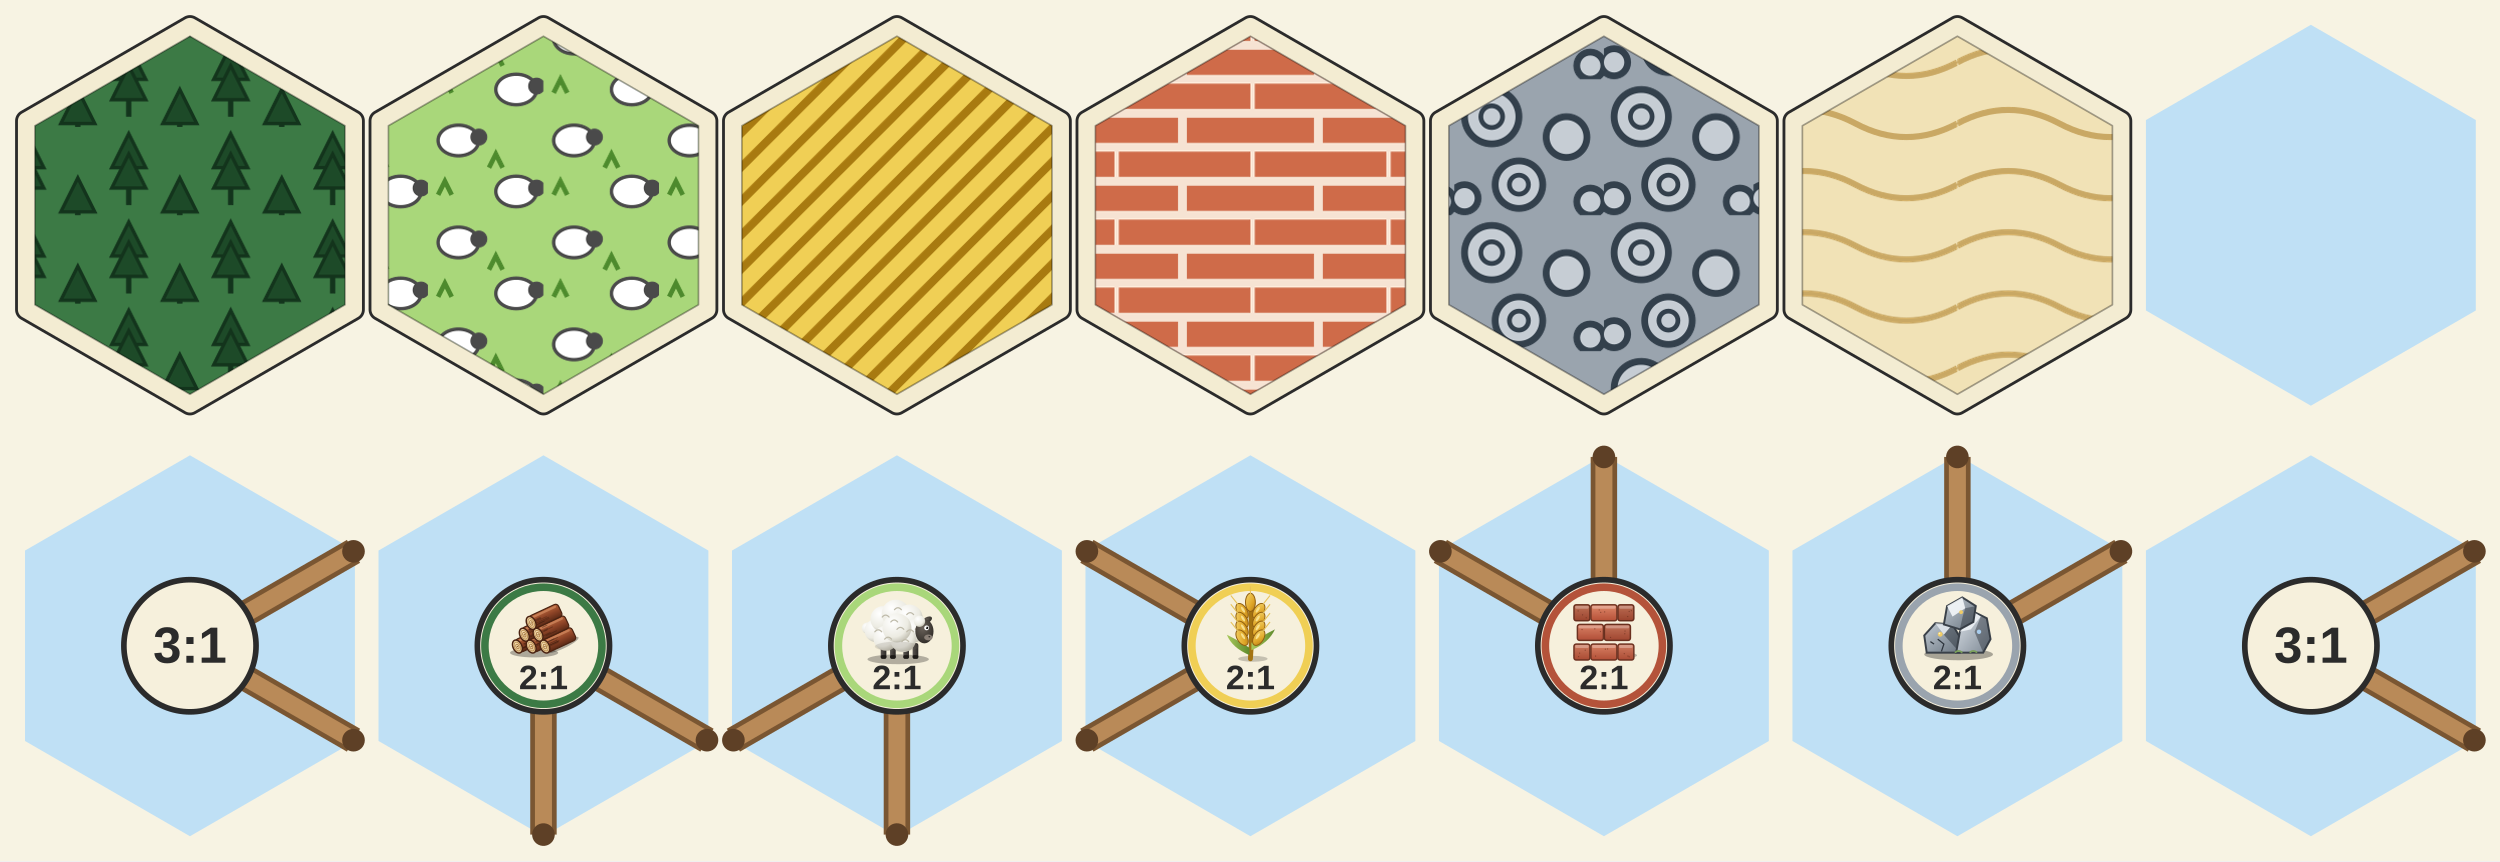
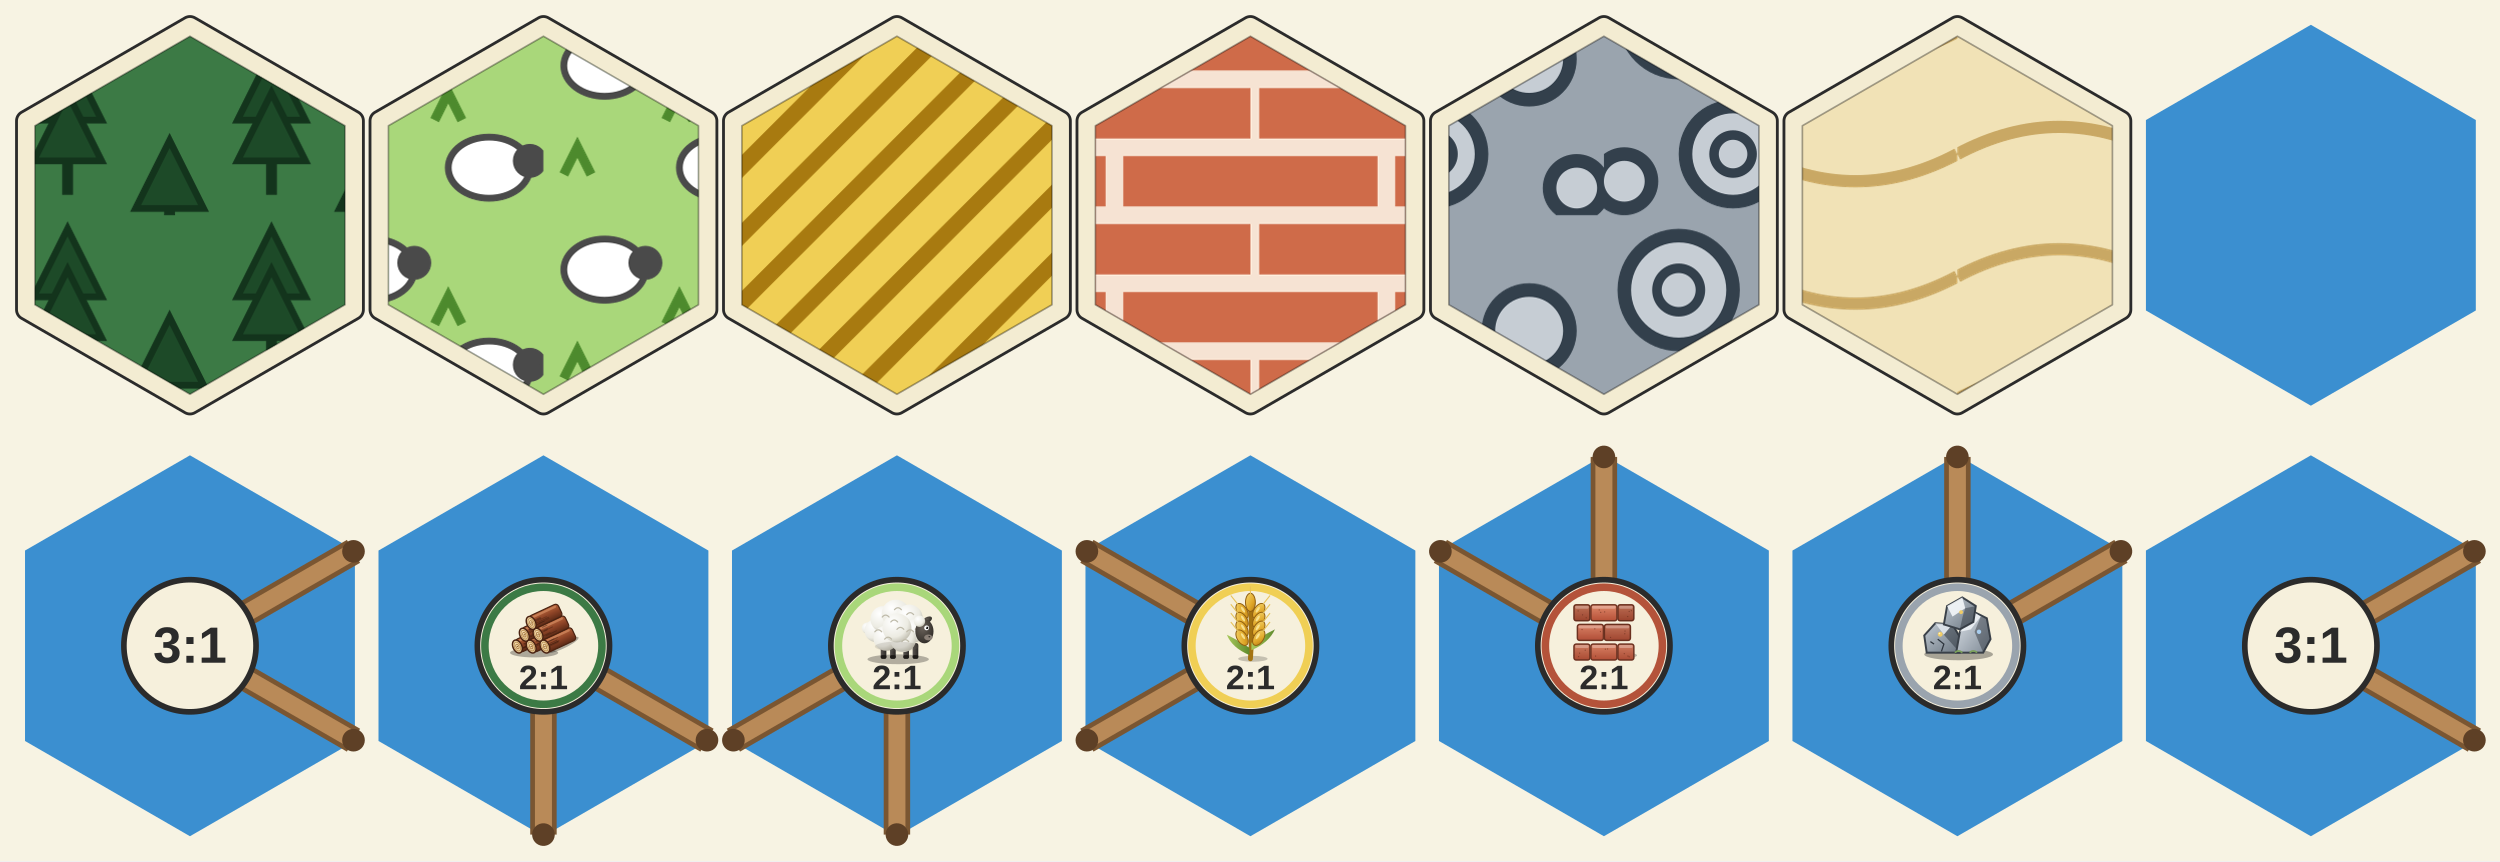
<svg xmlns="http://www.w3.org/2000/svg" viewBox="0 0 1324 456" width="1324" height="456">
  <rect width="100%" height="100%" fill="#f7f3e3" />
  <defs>
    <linearGradient id="ic-log-body" x1="0" y1="0" x2="0" y2="1">
      <stop offset="0" stop-color="#b8643a" />
      <stop offset="0.5" stop-color="#8c4326" />
      <stop offset="1" stop-color="#5c2a16" />
    </linearGradient>
    <radialGradient id="ic-log-end" cx="0.4" cy="0.4" r="0.8">
      <stop offset="0" stop-color="#f7e6bd" />
      <stop offset="1" stop-color="#d9b378" />
    </radialGradient>
    <radialGradient id="ic-wool" cx="0.35" cy="0.3" r="0.8">
      <stop offset="0" stop-color="#ffffff" />
      <stop offset="0.65" stop-color="#ecebe2" />
      <stop offset="1" stop-color="#b8b5a6" />
    </radialGradient>
    <linearGradient id="ic-leg" x1="0" x2="1">
      <stop offset="0" stop-color="#5a5550" />
      <stop offset="1" stop-color="#2c2926" />
    </linearGradient>
    <radialGradient id="ic-face" cx="0.4" cy="0.35" r="0.8">
      <stop offset="0" stop-color="#6b635b" />
      <stop offset="1" stop-color="#26231f" />
    </radialGradient>
    <linearGradient id="ic-grain" x1="0" y1="0" x2="1" y2="1">
      <stop offset="0" stop-color="#f6d56a" />
      <stop offset="0.6" stop-color="#e0a82a" />
      <stop offset="1" stop-color="#b87c14" />
    </linearGradient>
    <linearGradient id="ic-leaf" x1="0" x2="1">
      <stop offset="0" stop-color="#a9c95c" />
      <stop offset="1" stop-color="#5e8a2c" />
    </linearGradient>
    <linearGradient id="ic-brick" x1="0" y1="0" x2="0" y2="1">
      <stop offset="0" stop-color="#e48b6c" />
      <stop offset="1" stop-color="#b9523a" />
    </linearGradient>
    <linearGradient id="ic-r1" x1="0" y1="0" x2="1" y2="1">
      <stop offset="0" stop-color="#c3ccd5" />
      <stop offset="1" stop-color="#6a7580" />
    </linearGradient>
    <linearGradient id="ic-r2" x1="0" y1="0" x2="1" y2="1">
      <stop offset="0" stop-color="#dfe5eb" />
      <stop offset="1" stop-color="#7d8894" />
    </linearGradient>
-     <pattern id="tx-W" width="30" height="26" patternUnits="userSpaceOnUse" patternTransform="scale(1.8)">
+     <pattern id="tx-W" width="30" height="26" patternUnits="userSpaceOnUse" patternTransform="scale(3.6)">
      <g fill="#1d4a28" stroke="#13341c" stroke-width="1">
        <path d="M7,12 L12,2 L17,12Z" />
        <path d="M7,18 L12,8 L17,18Z" />
        <path d="M22,25 L27,15 L32,25Z" />
        <path d="M-8,25 L-3,15 L2,25Z" />
      </g>
      <path d="M12,18 v5 M27,25 v1 M-3,25 v1" stroke="#13341c" stroke-width="1.6" />
    </pattern>
-     <pattern id="tx-S" width="34" height="30" patternUnits="userSpaceOnUse" patternTransform="scale(1.8)">
+     <pattern id="tx-S" width="34" height="30" patternUnits="userSpaceOnUse" patternTransform="scale(3.6)">
      <g stroke="#4a4a4a" stroke-width="1">
        <ellipse cx="9" cy="8" rx="6" ry="4.5" fill="#ffffff" />
        <circle cx="15" cy="7" r="2" fill="#4a4a4a" />
        <ellipse cx="26" cy="23" rx="6" ry="4.5" fill="#ffffff" />
        <circle cx="32" cy="22" r="2" fill="#4a4a4a" />
      </g>
      <path d="M3,24 l2,-4 l2,4 M18,16 l2,-4 l2,4" stroke="#4d8a2d" stroke-width="1.4" fill="none" />
    </pattern>
-     <pattern id="tx-G" width="10" height="10" patternUnits="userSpaceOnUse" patternTransform="scale(1.8)">
+     <pattern id="tx-G" width="10" height="10" patternUnits="userSpaceOnUse" patternTransform="scale(3.6)">
      <path d="M-2,12 L12,-2 M-2,2 L2,-2 M8,12 L12,8" stroke="#a87a10" stroke-width="2.4" fill="none" />
    </pattern>
-     <pattern id="tx-C" width="40" height="20" patternUnits="userSpaceOnUse" patternTransform="scale(1.8)">
+     <pattern id="tx-C" width="40" height="20" patternUnits="userSpaceOnUse" patternTransform="scale(3.6)">
      <path d="M0,0 H40 M0,10 H40 M0,20 H40 M0,0 V10 M20,10 V20" stroke="#f6e3d3" stroke-width="2.6" fill="none" />
    </pattern>
-     <pattern id="tx-O" width="44" height="40" patternUnits="userSpaceOnUse" patternTransform="scale(1.8)">
+     <pattern id="tx-O" width="44" height="40" patternUnits="userSpaceOnUse" patternTransform="scale(3.6)">
      <g fill="#c6cdd4" stroke="#33404c" stroke-width="2">
        <circle cx="11" cy="11" r="8" />
        <circle cx="33" cy="17" r="6" />
        <circle cx="19" cy="31" r="7" />
        <circle cx="40" cy="36" r="4" />
        <circle cx="3" cy="35" r="4" />
      </g>
      <g fill="none" stroke="#33404c" stroke-width="1.4">
        <circle cx="11" cy="11" r="3.2" />
        <circle cx="19" cy="31" r="2.8" />
      </g>
    </pattern>
-     <pattern id="tx-D" width="60" height="18" patternUnits="userSpaceOnUse" patternTransform="scale(1.8)">
+     <pattern id="tx-D" width="60" height="18" patternUnits="userSpaceOnUse" patternTransform="scale(3.6)">
      <path d="M0,9 q15,-8 30,0 t30,0" stroke="#c9a864" stroke-width="1.8" fill="none" />
    </pattern>
    <symbol id="edge-dark" overflow="visible">
      <polygon points="0,-100 86.603,-50 86.603,50 0,100 -86.603,50 -86.603,-50" fill="#2b2b2b" stroke="#2b2b2b" stroke-width="12" stroke-linejoin="round" />
    </symbol>
    <symbol id="edge-light" overflow="visible">
      <polygon points="0,-100 86.603,-50 86.603,50 0,100 -86.603,50 -86.603,-50" fill="#f3ecd2" stroke="#f3ecd2" stroke-width="9" stroke-linejoin="round" />
    </symbol>
    <symbol id="tile-W" overflow="visible">
      <clipPath id="clip-W">
        <polygon points="0.00,-94.80 82.10,-47.40 82.10,47.40 0.00,94.80 -82.10,47.40 -82.10,-47.40" />
      </clipPath>
      <polygon points="0,-100 86.603,-50 86.603,50 0,100 -86.603,50 -86.603,-50" fill="#3c7a45" clip-path="url(#clip-W)" />
      <g clip-path="url(#clip-W)">
        <rect x="-100" y="-100" width="200" height="200" fill="url(#tx-W)" />
      </g>
      <polygon points="0.00,-94.80 82.10,-47.40 82.10,47.40 0.00,94.80 -82.10,47.40 -82.10,-47.40" fill="none" stroke="#000" stroke-opacity="0.35" stroke-width="0.9" stroke-linejoin="round" />
    </symbol>
    <symbol id="tile-S" overflow="visible">
      <clipPath id="clip-S">
        <polygon points="0.00,-94.80 82.10,-47.40 82.10,47.40 0.00,94.80 -82.10,47.40 -82.10,-47.40" />
      </clipPath>
      <polygon points="0,-100 86.603,-50 86.603,50 0,100 -86.603,50 -86.603,-50" fill="#a9d77a" clip-path="url(#clip-S)" />
      <g clip-path="url(#clip-S)">
        <rect x="-100" y="-100" width="200" height="200" fill="url(#tx-S)" />
      </g>
      <polygon points="0.00,-94.80 82.10,-47.40 82.10,47.40 0.00,94.80 -82.10,47.40 -82.10,-47.40" fill="none" stroke="#000" stroke-opacity="0.35" stroke-width="0.9" stroke-linejoin="round" />
    </symbol>
    <symbol id="tile-G" overflow="visible">
      <clipPath id="clip-G">
        <polygon points="0.00,-94.80 82.10,-47.40 82.10,47.40 0.00,94.80 -82.10,47.40 -82.10,-47.40" />
      </clipPath>
      <polygon points="0,-100 86.603,-50 86.603,50 0,100 -86.603,50 -86.603,-50" fill="#f0cf55" clip-path="url(#clip-G)" />
      <g clip-path="url(#clip-G)">
        <rect x="-100" y="-100" width="200" height="200" fill="url(#tx-G)" />
      </g>
      <polygon points="0.00,-94.80 82.10,-47.40 82.10,47.40 0.00,94.80 -82.10,47.40 -82.10,-47.40" fill="none" stroke="#000" stroke-opacity="0.35" stroke-width="0.9" stroke-linejoin="round" />
    </symbol>
    <symbol id="tile-C" overflow="visible">
      <clipPath id="clip-C">
        <polygon points="0.00,-94.80 82.10,-47.40 82.10,47.40 0.00,94.80 -82.10,47.40 -82.10,-47.40" />
      </clipPath>
      <polygon points="0,-100 86.603,-50 86.603,50 0,100 -86.603,50 -86.603,-50" fill="#cf6b49" clip-path="url(#clip-C)" />
      <g clip-path="url(#clip-C)">
        <rect x="-100" y="-100" width="200" height="200" fill="url(#tx-C)" />
      </g>
      <polygon points="0.00,-94.80 82.10,-47.40 82.10,47.40 0.00,94.80 -82.10,47.40 -82.10,-47.40" fill="none" stroke="#000" stroke-opacity="0.35" stroke-width="0.9" stroke-linejoin="round" />
    </symbol>
    <symbol id="tile-O" overflow="visible">
      <clipPath id="clip-O">
        <polygon points="0.00,-94.80 82.10,-47.40 82.10,47.40 0.00,94.80 -82.10,47.40 -82.10,-47.40" />
      </clipPath>
      <polygon points="0,-100 86.603,-50 86.603,50 0,100 -86.603,50 -86.603,-50" fill="#9aa4ae" clip-path="url(#clip-O)" />
      <g clip-path="url(#clip-O)">
        <rect x="-100" y="-100" width="200" height="200" fill="url(#tx-O)" />
      </g>
      <polygon points="0.00,-94.80 82.10,-47.40 82.10,47.40 0.00,94.80 -82.10,47.40 -82.10,-47.40" fill="none" stroke="#000" stroke-opacity="0.35" stroke-width="0.9" stroke-linejoin="round" />
    </symbol>
    <symbol id="tile-D" overflow="visible">
      <clipPath id="clip-D">
        <polygon points="0.00,-94.80 82.10,-47.40 82.10,47.40 0.00,94.80 -82.10,47.40 -82.10,-47.40" />
      </clipPath>
      <polygon points="0,-100 86.603,-50 86.603,50 0,100 -86.603,50 -86.603,-50" fill="#f1e2b6" clip-path="url(#clip-D)" />
      <g clip-path="url(#clip-D)">
        <rect x="-100" y="-100" width="200" height="200" fill="url(#tx-D)" />
      </g>
      <polygon points="0.00,-94.80 82.10,-47.40 82.10,47.40 0.00,94.80 -82.10,47.40 -82.10,-47.40" fill="none" stroke="#000" stroke-opacity="0.35" stroke-width="0.9" stroke-linejoin="round" />
    </symbol>
    <symbol id="sea" overflow="visible">
-       <polygon points="0,-100 86.603,-50 86.603,50 0,100 -86.603,50 -86.603,-50" fill="#bfe0f5" stroke="#bfe0f5" stroke-width="1.5" />
+       <polygon points="0,-100 86.603,-50 86.603,50 0,100 -86.603,50 -86.603,-50" fill="#3b8fd0" stroke="#3b8fd0" stroke-width="1.5" />
    </symbol>
    <symbol id="dock" overflow="visible">
      <line x1="0" y1="0" x2="86.603" y2="-50" stroke="#7a5632" stroke-width="14" stroke-linecap="butt" />
      <line x1="0" y1="0" x2="86.603" y2="-50" stroke="#b98a58" stroke-width="9" stroke-linecap="butt" />
      <line x1="0" y1="0" x2="86.603" y2="50" stroke="#7a5632" stroke-width="14" stroke-linecap="butt" />
      <line x1="0" y1="0" x2="86.603" y2="50" stroke="#b98a58" stroke-width="9" stroke-linecap="butt" />
      <circle cx="86.603" cy="-50" r="6" fill="#5e4026" />
      <circle cx="86.603" cy="50" r="6" fill="#5e4026" />
    </symbol>
  </defs>
  <use href="#edge-dark" x="100.603" y="114" />
  <use href="#edge-dark" x="287.809" y="114" />
  <use href="#edge-dark" x="475.015" y="114" />
  <use href="#edge-dark" x="662.221" y="114" />
  <use href="#edge-dark" x="849.427" y="114" />
  <use href="#edge-dark" x="1036.633" y="114" />
  <use href="#edge-light" x="100.603" y="114" />
  <use href="#edge-light" x="287.809" y="114" />
  <use href="#edge-light" x="475.015" y="114" />
  <use href="#edge-light" x="662.221" y="114" />
  <use href="#edge-light" x="849.427" y="114" />
  <use href="#edge-light" x="1036.633" y="114" />
  <use href="#tile-W" x="100.603" y="114" />
  <use href="#tile-S" x="287.809" y="114" />
  <use href="#tile-G" x="475.015" y="114" />
  <use href="#tile-C" x="662.221" y="114" />
  <use href="#tile-O" x="849.427" y="114" />
  <use href="#tile-D" x="1036.633" y="114" />
  <use href="#sea" x="1223.839" y="114" />
  <g transform="translate(100.603 342)">
    <use href="#sea" />
    <use href="#dock" transform="rotate(0)" />
    <circle r="35" fill="#f6f0dc" stroke="#2b2b2b" stroke-width="3" />
    <text y="9" text-anchor="middle" font-family="Arial, Helvetica, sans-serif" font-size="27" font-weight="bold" fill="#2b2b2b">3:1</text>
  </g>
  <g transform="translate(287.809 342)">
    <use href="#sea" />
    <use href="#dock" transform="rotate(60)" />
    <circle r="35" fill="#f6f0dc" stroke="#2b2b2b" stroke-width="3" />
    <circle r="31" fill="none" stroke="#3c7a45" stroke-width="4" />
    <g transform="translate(0 -10) scale(1.3)">
      <ellipse cx="-3.80" cy="10.54" rx="9.80" ry="1.9" fill="#000" opacity="0.3" />
      <ellipse cx="7.67" cy="7.39" rx="7.30" ry="1.5" fill="#000" opacity="0.3" transform="rotate(-25 7.67 7.39)" />
      <g transform="rotate(-25 -10.6 8.0)">
        <rect x="-10.6" y="5.2" width="13" height="5.6" rx="1.3" fill="url(#ic-log-body)" stroke="#4a2210" stroke-width="0.5" />
        <rect x="-9.1" y="5.7" width="10.5" height="0.9" rx="0.45" fill="#e8a77a" opacity="0.45" />
        <path d="M-9.4,9.4 h4.5" stroke="#3a1a0c" stroke-width="0.4" opacity="0.54" fill="none" stroke-linecap="round" />
        <path d="M-9.3,9.7 h5.7" stroke="#3a1a0c" stroke-width="0.4" opacity="0.48" fill="none" stroke-linecap="round" />
        <path d="M-7.6,8.4 h3.1" stroke="#3a1a0c" stroke-width="0.4" opacity="0.41" fill="none" stroke-linecap="round" />
        <path d="M-7.8,8.1 h3.5" stroke="#3a1a0c" stroke-width="0.4" opacity="0.48" fill="none" stroke-linecap="round" />
        <path d="M-8.6,9.4 h6.0" stroke="#3a1a0c" stroke-width="0.4" opacity="0.38" fill="none" stroke-linecap="round" />
        <path d="M-8.3,9.5 h3.8" stroke="#3a1a0c" stroke-width="0.4" opacity="0.33" fill="none" stroke-linecap="round" />
        <ellipse cx="-10.6" cy="8.0" rx="1.8" ry="2.8" fill="url(#ic-log-end)" stroke="#4a2210" stroke-width="0.6" />
        <ellipse cx="-10.6" cy="8.0" rx="1.2" ry="1.9" fill="none" stroke="#b98a4e" stroke-width="0.32" />
        <ellipse cx="-10.6" cy="8.0" rx="0.6" ry="1.0" fill="none" stroke="#a9763b" stroke-width="0.32" />
        <circle cx="-10.6" cy="8.0" r="0.28" fill="#8a5a28" />
      </g>
      <g transform="rotate(-25 -5.0 8.0)">
        <rect x="-5.0" y="5.2" width="13" height="5.6" rx="1.3" fill="url(#ic-log-body)" stroke="#4a2210" stroke-width="0.5" />
        <rect x="-3.5" y="5.7" width="10.5" height="0.9" rx="0.45" fill="#e8a77a" opacity="0.45" />
        <path d="M-2.1,7.9 h5.7" stroke="#3a1a0c" stroke-width="0.4" opacity="0.34" fill="none" stroke-linecap="round" />
        <path d="M-2.6,8.2 h2.7" stroke="#3a1a0c" stroke-width="0.4" opacity="0.45" fill="none" stroke-linecap="round" />
        <path d="M-3.1,6.2 h3.2" stroke="#3a1a0c" stroke-width="0.4" opacity="0.51" fill="none" stroke-linecap="round" />
        <path d="M-3.9,8.2 h2.1" stroke="#3a1a0c" stroke-width="0.4" opacity="0.60" fill="none" stroke-linecap="round" />
        <path d="M-3.9,8.7 h4.2" stroke="#3a1a0c" stroke-width="0.4" opacity="0.49" fill="none" stroke-linecap="round" />
        <path d="M-2.3,7.1 h5.7" stroke="#3a1a0c" stroke-width="0.4" opacity="0.41" fill="none" stroke-linecap="round" />
        <ellipse cx="-5.0" cy="8.0" rx="1.8" ry="2.8" fill="url(#ic-log-end)" stroke="#4a2210" stroke-width="0.6" />
        <ellipse cx="-5.0" cy="8.0" rx="1.2" ry="1.9" fill="none" stroke="#b98a4e" stroke-width="0.32" />
        <ellipse cx="-5.0" cy="8.0" rx="0.6" ry="1.0" fill="none" stroke="#a9763b" stroke-width="0.32" />
        <circle cx="-5.0" cy="8.0" r="0.28" fill="#8a5a28" />
      </g>
      <g transform="rotate(-25 0.6 8.0)">
        <rect x="0.6" y="5.2" width="13" height="5.6" rx="1.3" fill="url(#ic-log-body)" stroke="#4a2210" stroke-width="0.5" />
        <rect x="2.1" y="5.7" width="10.5" height="0.9" rx="0.45" fill="#e8a77a" opacity="0.45" />
        <path d="M2.1,8.3 h4.4" stroke="#3a1a0c" stroke-width="0.4" opacity="0.50" fill="none" stroke-linecap="round" />
        <path d="M1.8,6.7 h3.5" stroke="#3a1a0c" stroke-width="0.4" opacity="0.46" fill="none" stroke-linecap="round" />
        <path d="M2.9,6.8 h4.0" stroke="#3a1a0c" stroke-width="0.4" opacity="0.39" fill="none" stroke-linecap="round" />
        <path d="M3.0,7.7 h3.2" stroke="#3a1a0c" stroke-width="0.4" opacity="0.49" fill="none" stroke-linecap="round" />
        <path d="M2.2,8.7 h4.0" stroke="#3a1a0c" stroke-width="0.4" opacity="0.41" fill="none" stroke-linecap="round" />
        <path d="M2.9,8.3 h3.9" stroke="#3a1a0c" stroke-width="0.4" opacity="0.42" fill="none" stroke-linecap="round" />
        <ellipse cx="0.6" cy="8.0" rx="1.8" ry="2.8" fill="url(#ic-log-end)" stroke="#4a2210" stroke-width="0.6" />
        <ellipse cx="0.6" cy="8.0" rx="1.2" ry="1.9" fill="none" stroke="#b98a4e" stroke-width="0.32" />
        <ellipse cx="0.6" cy="8.0" rx="0.6" ry="1.0" fill="none" stroke="#a9763b" stroke-width="0.32" />
        <circle cx="0.6" cy="8.0" r="0.28" fill="#8a5a28" />
      </g>
      <g transform="rotate(-25 -7.8 3.2)">
        <rect x="-7.8" y="0.4" width="13" height="5.6" rx="1.3" fill="url(#ic-log-body)" stroke="#4a2210" stroke-width="0.5" />
        <rect x="-6.3" y="0.9" width="10.5" height="0.9" rx="0.45" fill="#e8a77a" opacity="0.45" />
        <path d="M-5.4,3.3 h3.3" stroke="#3a1a0c" stroke-width="0.4" opacity="0.59" fill="none" stroke-linecap="round" />
        <path d="M-5.4,2.8 h4.1" stroke="#3a1a0c" stroke-width="0.4" opacity="0.52" fill="none" stroke-linecap="round" />
        <path d="M-5.3,2.2 h4.6" stroke="#3a1a0c" stroke-width="0.4" opacity="0.56" fill="none" stroke-linecap="round" />
        <path d="M-6.2,4.6 h3.2" stroke="#3a1a0c" stroke-width="0.4" opacity="0.38" fill="none" stroke-linecap="round" />
        <path d="M-4.9,2.1 h3.3" stroke="#3a1a0c" stroke-width="0.4" opacity="0.56" fill="none" stroke-linecap="round" />
        <path d="M-5.8,5.0 h4.2" stroke="#3a1a0c" stroke-width="0.4" opacity="0.60" fill="none" stroke-linecap="round" />
        <ellipse cx="-7.8" cy="3.2" rx="1.8" ry="2.8" fill="url(#ic-log-end)" stroke="#4a2210" stroke-width="0.6" />
        <ellipse cx="-7.8" cy="3.2" rx="1.2" ry="1.9" fill="none" stroke="#b98a4e" stroke-width="0.32" />
        <ellipse cx="-7.8" cy="3.2" rx="0.6" ry="1.0" fill="none" stroke="#a9763b" stroke-width="0.32" />
        <circle cx="-7.8" cy="3.2" r="0.28" fill="#8a5a28" />
      </g>
      <g transform="rotate(-25 -2.2 3.2)">
        <rect x="-2.2" y="0.4" width="13" height="5.6" rx="1.3" fill="url(#ic-log-body)" stroke="#4a2210" stroke-width="0.5" />
        <rect x="-0.7" y="0.9" width="10.5" height="0.9" rx="0.45" fill="#e8a77a" opacity="0.45" />
        <path d="M0.7,4.9 h4.6" stroke="#3a1a0c" stroke-width="0.4" opacity="0.44" fill="none" stroke-linecap="round" />
        <path d="M0.7,1.2 h2.0" stroke="#3a1a0c" stroke-width="0.4" opacity="0.46" fill="none" stroke-linecap="round" />
        <path d="M-0.2,4.5 h2.8" stroke="#3a1a0c" stroke-width="0.4" opacity="0.46" fill="none" stroke-linecap="round" />
        <path d="M0.7,2.8 h3.8" stroke="#3a1a0c" stroke-width="0.4" opacity="0.41" fill="none" stroke-linecap="round" />
        <path d="M-0.9,2.5 h3.3" stroke="#3a1a0c" stroke-width="0.4" opacity="0.37" fill="none" stroke-linecap="round" />
        <path d="M-0.1,3.0 h2.1" stroke="#3a1a0c" stroke-width="0.4" opacity="0.45" fill="none" stroke-linecap="round" />
        <ellipse cx="-2.2" cy="3.2" rx="1.8" ry="2.8" fill="url(#ic-log-end)" stroke="#4a2210" stroke-width="0.6" />
        <ellipse cx="-2.2" cy="3.2" rx="1.2" ry="1.9" fill="none" stroke="#b98a4e" stroke-width="0.32" />
        <ellipse cx="-2.2" cy="3.2" rx="0.6" ry="1.0" fill="none" stroke="#a9763b" stroke-width="0.32" />
        <circle cx="-2.2" cy="3.2" r="0.28" fill="#8a5a28" />
      </g>
      <g transform="rotate(-25 -5.0 -1.6)">
        <rect x="-5.0" y="-4.4" width="13" height="5.6" rx="1.3" fill="url(#ic-log-body)" stroke="#4a2210" stroke-width="0.5" />
        <rect x="-3.5" y="-3.9" width="10.5" height="0.9" rx="0.45" fill="#e8a77a" opacity="0.45" />
        <path d="M-2.8,-1.7 h2.2" stroke="#3a1a0c" stroke-width="0.4" opacity="0.51" fill="none" stroke-linecap="round" />
        <path d="M-2.9,-1.3 h4.6" stroke="#3a1a0c" stroke-width="0.4" opacity="0.34" fill="none" stroke-linecap="round" />
        <path d="M-4.0,-2.1 h3.3" stroke="#3a1a0c" stroke-width="0.4" opacity="0.40" fill="none" stroke-linecap="round" />
        <path d="M-4.0,-0.0 h4.1" stroke="#3a1a0c" stroke-width="0.4" opacity="0.53" fill="none" stroke-linecap="round" />
        <path d="M-2.0,-0.2 h4.4" stroke="#3a1a0c" stroke-width="0.4" opacity="0.34" fill="none" stroke-linecap="round" />
        <path d="M-3.4,-0.7 h5.8" stroke="#3a1a0c" stroke-width="0.4" opacity="0.41" fill="none" stroke-linecap="round" />
        <ellipse cx="-5.0" cy="-1.6" rx="1.8" ry="2.8" fill="url(#ic-log-end)" stroke="#4a2210" stroke-width="0.6" />
        <ellipse cx="-5.0" cy="-1.6" rx="1.2" ry="1.9" fill="none" stroke="#b98a4e" stroke-width="0.32" />
        <ellipse cx="-5.0" cy="-1.6" rx="0.6" ry="1.0" fill="none" stroke="#a9763b" stroke-width="0.32" />
        <circle cx="-5.0" cy="-1.6" r="0.28" fill="#8a5a28" />
      </g>
    </g>
    <text y="23" text-anchor="middle" font-family="Arial, Helvetica, sans-serif" font-size="18" font-weight="bold" fill="#2b2b2b">2:1</text>
  </g>
  <g transform="translate(475.015 342)">
    <use href="#sea" />
    <use href="#dock" transform="rotate(120)" />
    <circle r="35" fill="#f6f0dc" stroke="#2b2b2b" stroke-width="3" />
    <circle r="31" fill="none" stroke="#a9d77a" stroke-width="4" />
    <g transform="translate(0 -10) scale(1.3)">
      <ellipse cx="0.5" cy="13.2" rx="12.5" ry="2" fill="#000" opacity="0.28" />
      <rect x="-6.6" y="6.6" width="2.3" height="6.3" rx="0.8" fill="url(#ic-leg)" />
      <rect x="-6.6" y="11.5" width="2.3" height="1.5" rx="0.6" fill="#1d1a17" />
      <rect x="-2.8" y="6.6" width="2.3" height="6.3" rx="0.8" fill="url(#ic-leg)" />
      <rect x="-2.8" y="11.5" width="2.3" height="1.5" rx="0.6" fill="#1d1a17" />
      <rect x="2.6" y="6.6" width="2.3" height="6.3" rx="0.8" fill="url(#ic-leg)" />
      <rect x="2.6" y="11.5" width="2.3" height="1.5" rx="0.6" fill="#1d1a17" />
      <rect x="6.4" y="6.6" width="2.3" height="6.3" rx="0.8" fill="url(#ic-leg)" />
      <rect x="6.4" y="11.5" width="2.3" height="1.5" rx="0.6" fill="#1d1a17" />
      <circle cx="-12" cy="0.5" r="2.3" fill="url(#ic-wool)" />
      <circle cx="-8.5" cy="1.5" r="4.7" fill="url(#ic-wool)" />
      <circle cx="-5.5" cy="-3.2" r="5.3" fill="url(#ic-wool)" />
      <circle cx="-0.5" cy="-5.4" r="5.7" fill="url(#ic-wool)" />
      <circle cx="5" cy="-3.6" r="5.5" fill="url(#ic-wool)" />
      <circle cx="7" cy="1.6" r="4.7" fill="url(#ic-wool)" />
      <circle cx="-4.5" cy="4.6" r="5.1" fill="url(#ic-wool)" />
      <circle cx="2.5" cy="5" r="5.3" fill="url(#ic-wool)" />
      <circle cx="0" cy="0.4" r="5.9" fill="url(#ic-wool)" />
      <path d="M-9,2 q1.4,-1.6 2.8,0" stroke="#bdb9a8" stroke-width="0.5" fill="none" stroke-linecap="round" />
      <path d="M-6,-4 q1.4,-1.6 2.8,0" stroke="#bdb9a8" stroke-width="0.5" fill="none" stroke-linecap="round" />
      <path d="M-1,-7 q1.4,-1.6 2.8,0" stroke="#bdb9a8" stroke-width="0.5" fill="none" stroke-linecap="round" />
      <path d="M4,-5 q1.4,-1.6 2.8,0" stroke="#bdb9a8" stroke-width="0.5" fill="none" stroke-linecap="round" />
      <path d="M7.5,1 q1.4,-1.6 2.8,0" stroke="#bdb9a8" stroke-width="0.5" fill="none" stroke-linecap="round" />
      <path d="M-5,5 q1.4,-1.6 2.8,0" stroke="#bdb9a8" stroke-width="0.5" fill="none" stroke-linecap="round" />
      <path d="M2,6 q1.4,-1.6 2.8,0" stroke="#bdb9a8" stroke-width="0.5" fill="none" stroke-linecap="round" />
      <path d="M0,1 q1.4,-1.6 2.8,0" stroke="#bdb9a8" stroke-width="0.5" fill="none" stroke-linecap="round" />
      <path d="M-2.5,-2 q1.4,-1.6 2.8,0" stroke="#bdb9a8" stroke-width="0.5" fill="none" stroke-linecap="round" />
      <path d="M4,2 q1.4,-1.6 2.8,0" stroke="#bdb9a8" stroke-width="0.5" fill="none" stroke-linecap="round" />
      <ellipse cx="0" cy="8" rx="9" ry="2" fill="#6a665a" opacity="0.18" />
      <ellipse cx="12.2" cy="-2.7" rx="2.3" ry="1.2" fill="url(#ic-face)" transform="rotate(-30 12.2 -2.7)" />
      <ellipse cx="11.2" cy="1.8" rx="3.7" ry="4.9" fill="url(#ic-face)" />
      <ellipse cx="12.8" cy="4.3" rx="1.7" ry="1.2" fill="#8a8077" />
      <ellipse cx="13.2" cy="4" rx="0.4" ry="0.3" fill="#2c2926" />
      <circle cx="12.1" cy="0.4" r="1" fill="#ffffff" />
      <circle cx="12.3" cy="0.4" r="0.5" fill="#0d0c0b" />
      <circle cx="12" cy="0.1" r="0.18" fill="#fff" />
      <circle cx="9.2" cy="-2.3" r="2.3" fill="url(#ic-wool)" />
    </g>
    <text y="23" text-anchor="middle" font-family="Arial, Helvetica, sans-serif" font-size="18" font-weight="bold" fill="#2b2b2b">2:1</text>
  </g>
  <g transform="translate(662.221 342)">
    <use href="#sea" />
    <use href="#dock" transform="rotate(180)" />
    <circle r="35" fill="#f6f0dc" stroke="#2b2b2b" stroke-width="3" />
    <circle r="31" fill="none" stroke="#f0cf55" stroke-width="4" />
    <g transform="translate(0 -10) scale(1.3)">
      <ellipse cx="1" cy="13" rx="6" ry="1.2" fill="#000" opacity="0.2" />
      <path d="M0,13 Q0.8,4 0,-9" stroke="#a37312" stroke-width="2" fill="none" stroke-linecap="round" />
      <path d="M0.4,9.5 Q7.5,6.5 10,1 Q5,3.5 0.4,6.5 Z" fill="url(#ic-leaf)" />
      <path d="M-0.4,11.5 Q-7.5,8.5 -9.6,3.2 Q-4.8,5.6 -0.4,8.5 Z" fill="url(#ic-leaf)" />
      <ellipse cx="-3.4" cy="-6.4" rx="2" ry="3.5" fill="url(#ic-grain)" stroke="#8f5d0e" stroke-width="0.4" transform="rotate(-32 -3.4 -6.4)" />
      <line x1="-4.8" y1="-8.8" x2="-8" y2="-12.8" stroke="#e6c25a" stroke-width="0.45" />
      <ellipse cx="-3.0" cy="-7.0" rx="0.5" ry="1.4" fill="#fff3b0" opacity="0.7" transform="rotate(-32 -3.0 -7.0)" />
      <ellipse cx="3.4" cy="-6.4" rx="2" ry="3.5" fill="url(#ic-grain)" stroke="#8f5d0e" stroke-width="0.4" transform="rotate(32 3.4 -6.4)" />
      <line x1="4.8" y1="-8.8" x2="8" y2="-12.8" stroke="#e6c25a" stroke-width="0.45" />
      <ellipse cx="3.0" cy="-7.0" rx="0.5" ry="1.4" fill="#fff3b0" opacity="0.7" transform="rotate(32 3.0 -7.0)" />
      <ellipse cx="-3.4" cy="-2.8" rx="2" ry="3.5" fill="url(#ic-grain)" stroke="#8f5d0e" stroke-width="0.4" transform="rotate(-32 -3.4 -2.8)" />
      <line x1="-4.8" y1="-5.2" x2="-8" y2="-9.2" stroke="#e6c25a" stroke-width="0.45" />
      <ellipse cx="-3.0" cy="-3.4" rx="0.5" ry="1.4" fill="#fff3b0" opacity="0.7" transform="rotate(-32 -3.0 -3.4)" />
      <ellipse cx="3.4" cy="-2.8" rx="2" ry="3.5" fill="url(#ic-grain)" stroke="#8f5d0e" stroke-width="0.4" transform="rotate(32 3.4 -2.8)" />
      <line x1="4.8" y1="-5.2" x2="8" y2="-9.2" stroke="#e6c25a" stroke-width="0.45" />
      <ellipse cx="3.0" cy="-3.4" rx="0.5" ry="1.4" fill="#fff3b0" opacity="0.7" transform="rotate(32 3.0 -3.4)" />
      <ellipse cx="-3.4" cy="0.8" rx="2" ry="3.5" fill="url(#ic-grain)" stroke="#8f5d0e" stroke-width="0.4" transform="rotate(-32 -3.4 0.8)" />
      <line x1="-4.8" y1="-1.6" x2="-8" y2="-5.6" stroke="#e6c25a" stroke-width="0.45" />
      <ellipse cx="-3.0" cy="0.2" rx="0.5" ry="1.4" fill="#fff3b0" opacity="0.7" transform="rotate(-32 -3.0 0.2)" />
      <ellipse cx="3.4" cy="0.8" rx="2" ry="3.5" fill="url(#ic-grain)" stroke="#8f5d0e" stroke-width="0.4" transform="rotate(32 3.4 0.8)" />
      <line x1="4.8" y1="-1.6" x2="8" y2="-5.6" stroke="#e6c25a" stroke-width="0.45" />
      <ellipse cx="3.0" cy="0.2" rx="0.5" ry="1.4" fill="#fff3b0" opacity="0.7" transform="rotate(32 3.0 0.2)" />
      <ellipse cx="-3.4" cy="4.4" rx="2" ry="3.5" fill="url(#ic-grain)" stroke="#8f5d0e" stroke-width="0.4" transform="rotate(-32 -3.4 4.4)" />
      <line x1="-4.8" y1="2" x2="-8" y2="-2.0" stroke="#e6c25a" stroke-width="0.45" />
      <ellipse cx="-3.0" cy="3.8" rx="0.5" ry="1.4" fill="#fff3b0" opacity="0.7" transform="rotate(-32 -3.0 3.8)" />
      <ellipse cx="3.4" cy="4.4" rx="2" ry="3.5" fill="url(#ic-grain)" stroke="#8f5d0e" stroke-width="0.4" transform="rotate(32 3.4 4.4)" />
      <line x1="4.8" y1="2" x2="8" y2="-2.0" stroke="#e6c25a" stroke-width="0.45" />
      <ellipse cx="3.0" cy="3.8" rx="0.5" ry="1.4" fill="#fff3b0" opacity="0.7" transform="rotate(32 3.0 3.8)" />
      <ellipse cx="0" cy="-10" rx="2" ry="3.7" fill="url(#ic-grain)" stroke="#8f5d0e" stroke-width="0.4" />
      <line x1="0" y1="-13.3" x2="0" y2="-16.5" stroke="#e6c25a" stroke-width="0.45" />
    </g>
    <text y="23" text-anchor="middle" font-family="Arial, Helvetica, sans-serif" font-size="18" font-weight="bold" fill="#2b2b2b">2:1</text>
  </g>
  <g transform="translate(849.427 342)">
    <use href="#sea" />
    <use href="#dock" transform="rotate(240)" />
    <circle r="35" fill="#f6f0dc" stroke="#2b2b2b" stroke-width="3" />
    <circle r="31" fill="none" stroke="#b4533a" stroke-width="4" />
    <g transform="translate(0 -10) scale(1.3)">
      <ellipse cx="0.5" cy="11.6" rx="13" ry="1.8" fill="#000" opacity="0.25" />
      <rect x="-12.2" y="-9" width="6.5" height="6.5" rx="0.9" fill="url(#ic-brick)" stroke="#6f3322" stroke-width="0.6" />
      <rect x="-12.2" y="-9" width="6.5" height="6.5" rx="0.9" fill="#3a1608" opacity="0.23" />
      <rect x="-11.7" y="-8.6" width="5.5" height="1.2" rx="0.5" fill="#fff" opacity="0.28" />
      <circle cx="-8.7" cy="-4.9" r="0.28" fill="#5a2515" opacity="0.5" />
      <circle cx="-10.5" cy="-6.5" r="0.28" fill="#5a2515" opacity="0.5" />
      <circle cx="-7.2" cy="-3.7" r="0.28" fill="#5a2515" opacity="0.5" />
      <rect x="-5.3" y="-9" width="10.6" height="6.5" rx="0.9" fill="url(#ic-brick)" stroke="#6f3322" stroke-width="0.6" />
      <rect x="-5.3" y="-9" width="10.6" height="6.5" rx="0.9" fill="#3a1608" opacity="0.03" />
      <rect x="-4.8" y="-8.6" width="9.6" height="1.2" rx="0.5" fill="#fff" opacity="0.28" />
      <circle cx="-1.3" cy="-5.9" r="0.28" fill="#5a2515" opacity="0.5" />
      <circle cx="-1.9" cy="-6.9" r="0.28" fill="#5a2515" opacity="0.5" />
      <circle cx="0.3" cy="-6.1" r="0.28" fill="#5a2515" opacity="0.5" />
      <rect x="5.7" y="-9" width="6.5" height="6.5" rx="0.9" fill="url(#ic-brick)" stroke="#6f3322" stroke-width="0.6" />
      <rect x="5.7" y="-9" width="6.5" height="6.5" rx="0.9" fill="#3a1608" opacity="0.24" />
      <rect x="6.2" y="-8.6" width="5.5" height="1.2" rx="0.5" fill="#fff" opacity="0.28" />
      <circle cx="11.2" cy="-6.6" r="0.28" fill="#5a2515" opacity="0.5" />
      <circle cx="10.3" cy="-6.3" r="0.28" fill="#5a2515" opacity="0.5" />
      <circle cx="9.7" cy="-4.2" r="0.28" fill="#5a2515" opacity="0.5" />
      <rect x="-10.8" y="-1" width="10.6" height="6.5" rx="0.9" fill="url(#ic-brick)" stroke="#6f3322" stroke-width="0.6" />
      <rect x="-10.8" y="-1" width="10.6" height="6.5" rx="0.9" fill="#3a1608" opacity="0.07" />
      <rect x="-10.3" y="-0.6" width="9.6" height="1.2" rx="0.5" fill="#fff" opacity="0.28" />
      <circle cx="-8.9" cy="1.1" r="0.28" fill="#5a2515" opacity="0.5" />
      <circle cx="-3.7" cy="0.8" r="0.28" fill="#5a2515" opacity="0.5" />
      <circle cx="-1.4" cy="1.9" r="0.28" fill="#5a2515" opacity="0.5" />
      <rect x="0.2" y="-1" width="10.6" height="6.5" rx="0.9" fill="url(#ic-brick)" stroke="#6f3322" stroke-width="0.6" />
      <rect x="0.2" y="-1" width="10.6" height="6.5" rx="0.9" fill="#3a1608" opacity="0.20" />
      <rect x="0.7" y="-0.6" width="9.6" height="1.2" rx="0.5" fill="#fff" opacity="0.28" />
      <circle cx="8.5" cy="2.8" r="0.28" fill="#5a2515" opacity="0.5" />
      <circle cx="2.7" cy="4.3" r="0.28" fill="#5a2515" opacity="0.5" />
      <circle cx="8.6" cy="1.7" r="0.28" fill="#5a2515" opacity="0.5" />
      <rect x="-12.2" y="7" width="6.5" height="6.5" rx="0.9" fill="url(#ic-brick)" stroke="#6f3322" stroke-width="0.6" />
      <rect x="-12.2" y="7" width="6.5" height="6.5" rx="0.9" fill="#3a1608" opacity="0.13" />
      <rect x="-11.7" y="7.4" width="5.5" height="1.2" rx="0.5" fill="#fff" opacity="0.28" />
      <circle cx="-7.6" cy="9.5" r="0.28" fill="#5a2515" opacity="0.5" />
      <circle cx="-9.9" cy="10.7" r="0.28" fill="#5a2515" opacity="0.5" />
      <circle cx="-10.3" cy="12.1" r="0.28" fill="#5a2515" opacity="0.5" />
      <rect x="-5.3" y="7" width="10.6" height="6.5" rx="0.9" fill="url(#ic-brick)" stroke="#6f3322" stroke-width="0.6" />
      <rect x="-5.3" y="7" width="10.6" height="6.5" rx="0.9" fill="#3a1608" opacity="0.06" />
      <rect x="-4.8" y="7.4" width="9.6" height="1.2" rx="0.5" fill="#fff" opacity="0.28" />
      <circle cx="-3.4" cy="11.9" r="0.28" fill="#5a2515" opacity="0.5" />
      <circle cx="1.5" cy="9.0" r="0.28" fill="#5a2515" opacity="0.5" />
      <circle cx="0.6" cy="9.1" r="0.28" fill="#5a2515" opacity="0.5" />
      <rect x="5.7" y="7" width="6.5" height="6.5" rx="0.9" fill="url(#ic-brick)" stroke="#6f3322" stroke-width="0.6" />
      <rect x="5.7" y="7" width="6.5" height="6.5" rx="0.9" fill="#3a1608" opacity="0.11" />
      <rect x="6.2" y="7.4" width="5.5" height="1.2" rx="0.5" fill="#fff" opacity="0.28" />
      <circle cx="10.3" cy="12.2" r="0.28" fill="#5a2515" opacity="0.5" />
      <circle cx="9.8" cy="11.9" r="0.28" fill="#5a2515" opacity="0.5" />
      <circle cx="8.3" cy="10.9" r="0.28" fill="#5a2515" opacity="0.5" />
    </g>
    <text y="23" text-anchor="middle" font-family="Arial, Helvetica, sans-serif" font-size="18" font-weight="bold" fill="#2b2b2b">2:1</text>
  </g>
  <g transform="translate(1036.633 342)">
    <use href="#sea" />
    <use href="#dock" transform="rotate(300)" />
    <circle r="35" fill="#f6f0dc" stroke="#2b2b2b" stroke-width="3" />
    <circle r="31" fill="none" stroke="#9aa4ae" stroke-width="4" />
    <g transform="translate(0 -10) scale(1.3)">
      <ellipse cx="0.5" cy="11.2" rx="14" ry="2.4" fill="#000" opacity="0.32" />
      <polygon points="-12.5,10.5 -13.5,3.5 -9,-1.5 -2,-1 1.5,5 1,10.5" fill="url(#ic-r1)" stroke="#3a4149" stroke-width="0.8" />
      <polygon points="-9,-1.5 -2,-1 -5.5,3.2" fill="#e9eef3" opacity="0.8" />
      <polygon points="-2,-1 1.5,5 1,10.5 -5.5,3.2" fill="#2c333b" opacity="0.5" />
      <path d="M-8,5 l2.5,2 l-1,3 M-11,6 l1.5,1" stroke="#2c333b" stroke-width="0.5" fill="none" />
      <polygon points="-0.5,10.5 1,2 6,-6.5 12,-3.5 13.5,5 10.5,10.5" fill="url(#ic-r2)" stroke="#3a4149" stroke-width="0.8" />
      <polygon points="1,2 6,-6.5 9.5,-4.2 5.5,1" fill="#f1f5f8" opacity="0.85" />
      <polygon points="9.5,-4.2 12,-3.5 13.5,5 10.5,10.5 7,2" fill="#2c333b" opacity="0.45" />
      <polygon points="-5.5,-1 -4.2,-8.5 2,-12 7.5,-8.5 6.5,-2 1,1" fill="url(#ic-r1)" stroke="#3a4149" stroke-width="0.8" />
      <polygon points="-4.2,-8.5 2,-12 3.2,-7.6 -2,-4.2" fill="#f4f7fa" opacity="0.9" />
      <polygon points="3.2,-7.6 7.5,-8.5 6.5,-2 1,1 2.2,-4.4" fill="#2c333b" opacity="0.45" />
      <circle cx="-7" cy="3" r="1" fill="#f0cc66" />
      <circle cx="-7.3" cy="2.7" r="0.35" fill="#fff6c8" />
      <circle cx="8.8" cy="2" r="0.9" fill="#a8cdee" />
      <circle cx="1.5" cy="-6" r="0.8" fill="#f0cc66" />
      <path d="M-1,10.5 q1.5,-1.4 3,0 M5,10.5 q1.5,-1.4 3,0" stroke="#7aa05a" stroke-width="0.7" fill="none" />
    </g>
    <text y="23" text-anchor="middle" font-family="Arial, Helvetica, sans-serif" font-size="18" font-weight="bold" fill="#2b2b2b">2:1</text>
  </g>
  <g transform="translate(1223.839 342)">
    <use href="#sea" />
    <use href="#dock" transform="rotate(0)" />
    <circle r="35" fill="#f6f0dc" stroke="#2b2b2b" stroke-width="3" />
    <text y="9" text-anchor="middle" font-family="Arial, Helvetica, sans-serif" font-size="27" font-weight="bold" fill="#2b2b2b">3:1</text>
  </g>
</svg>
